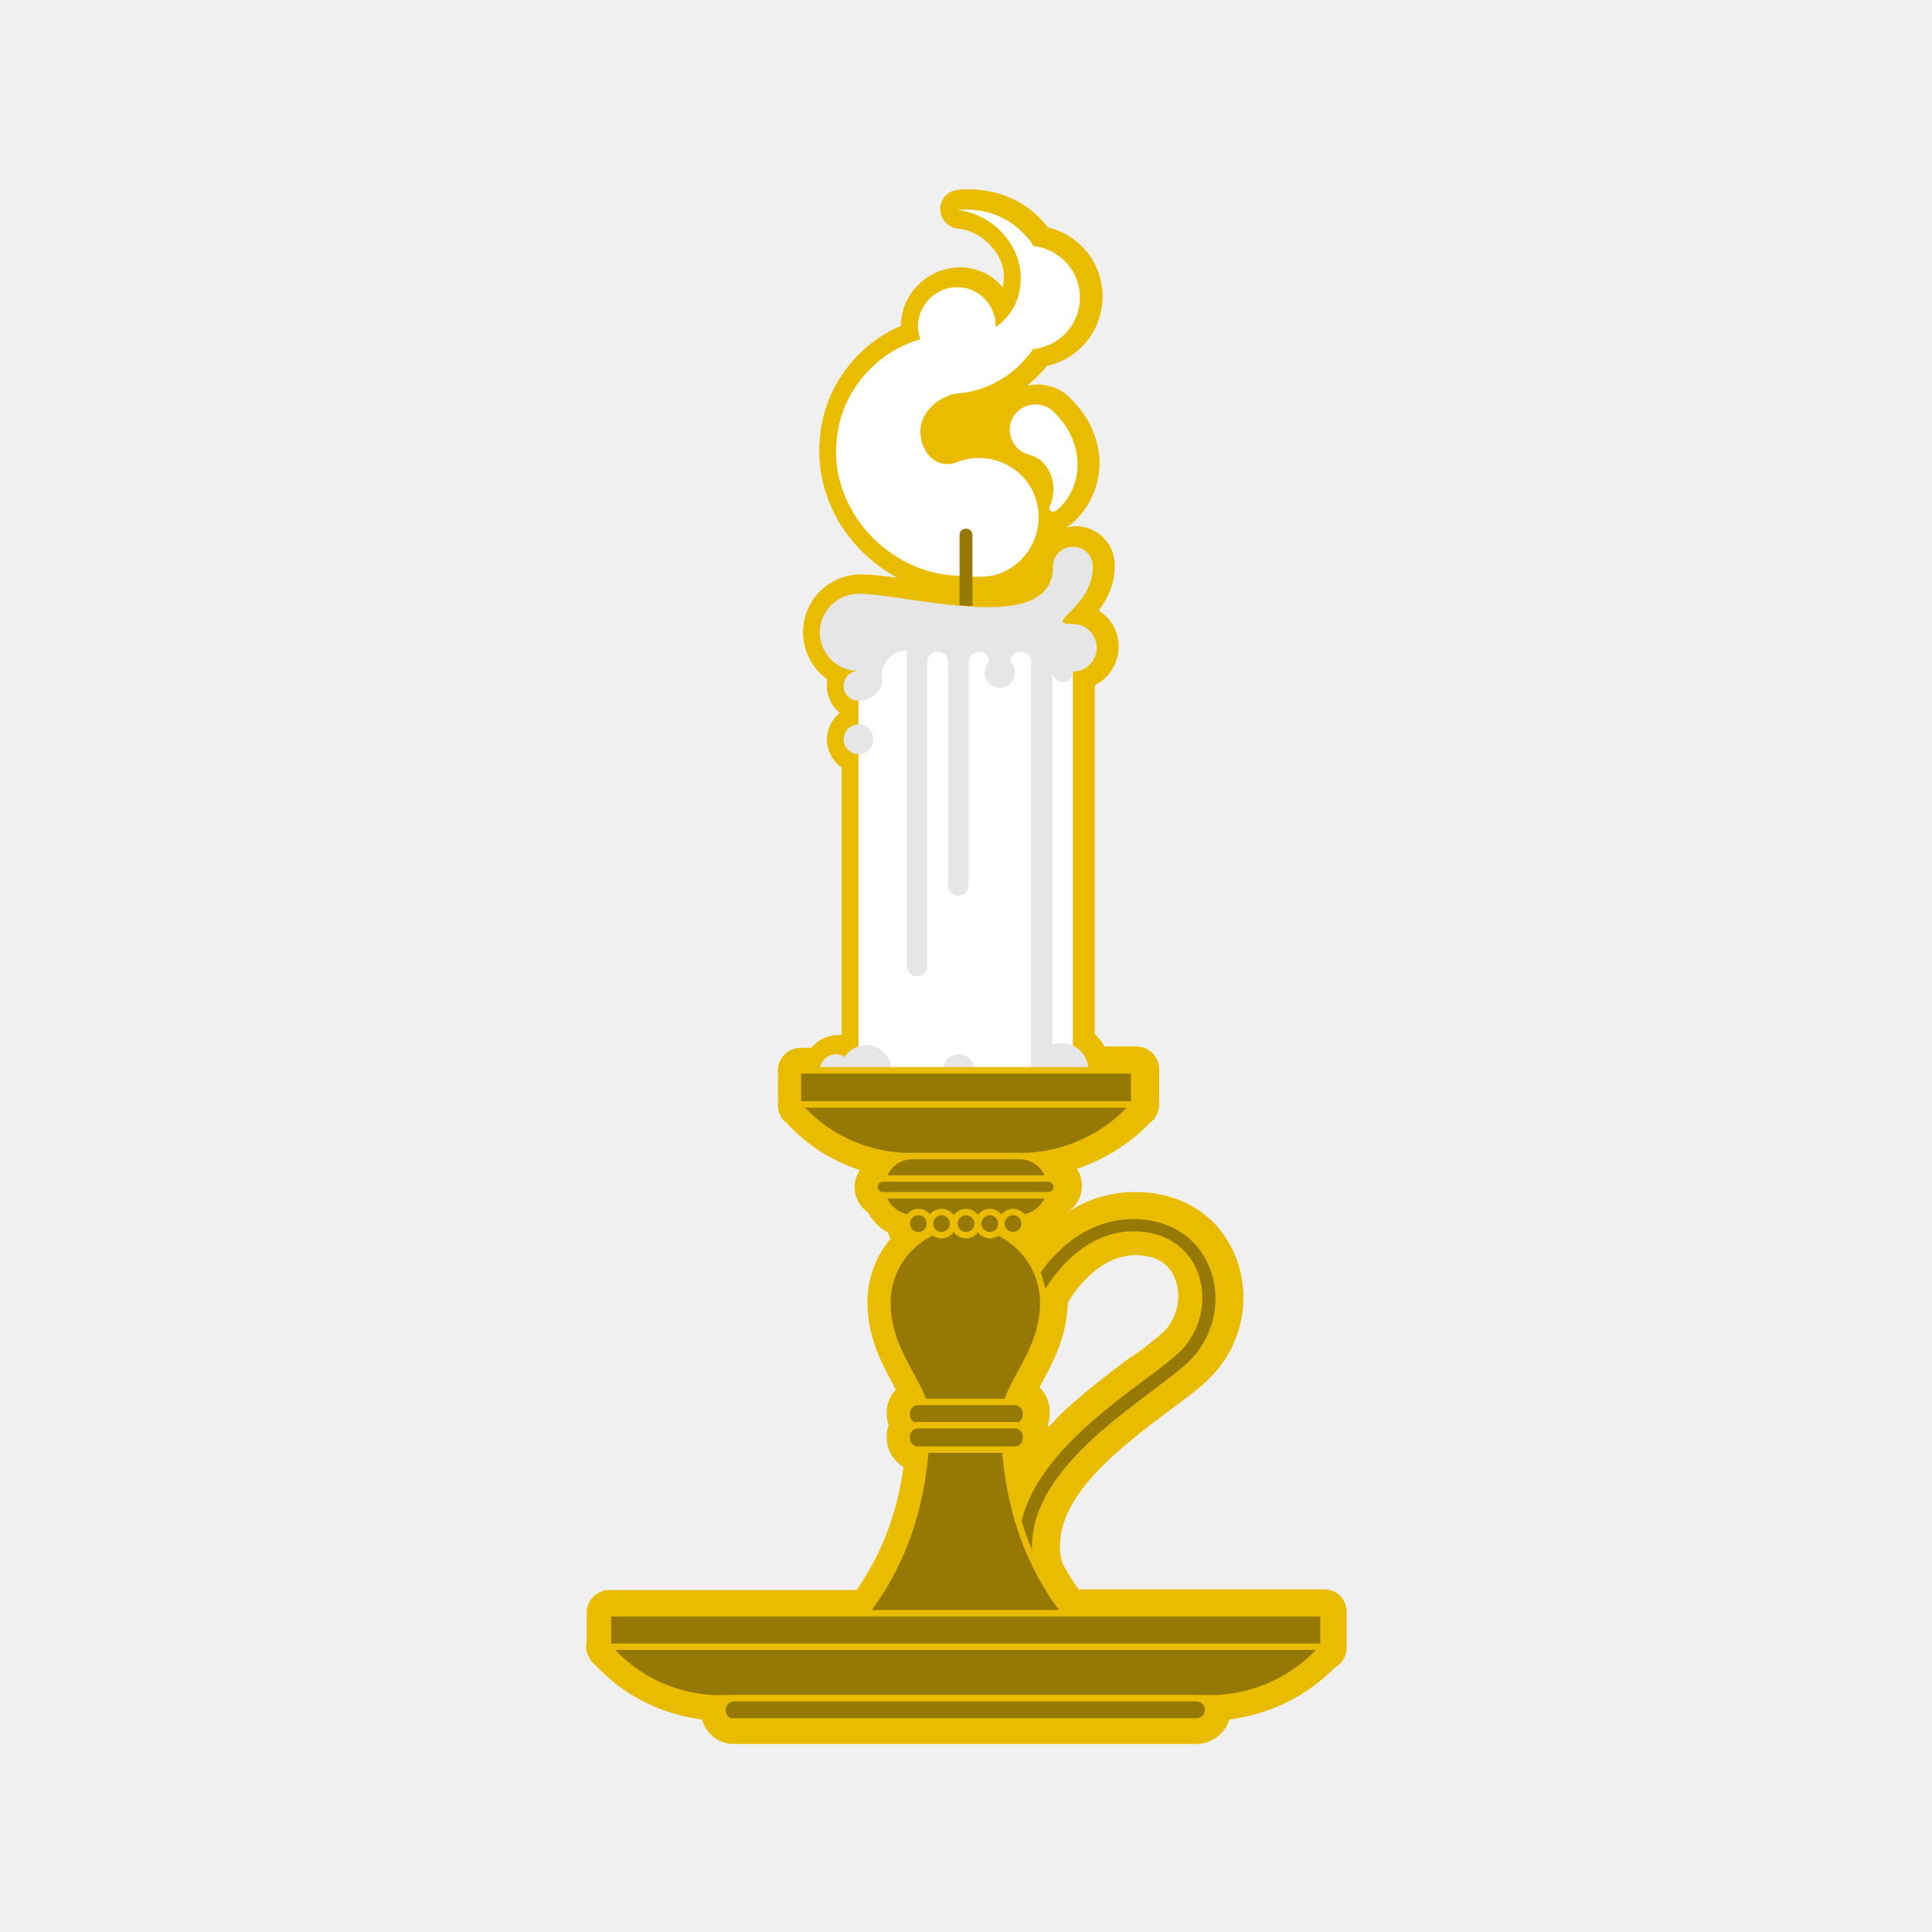
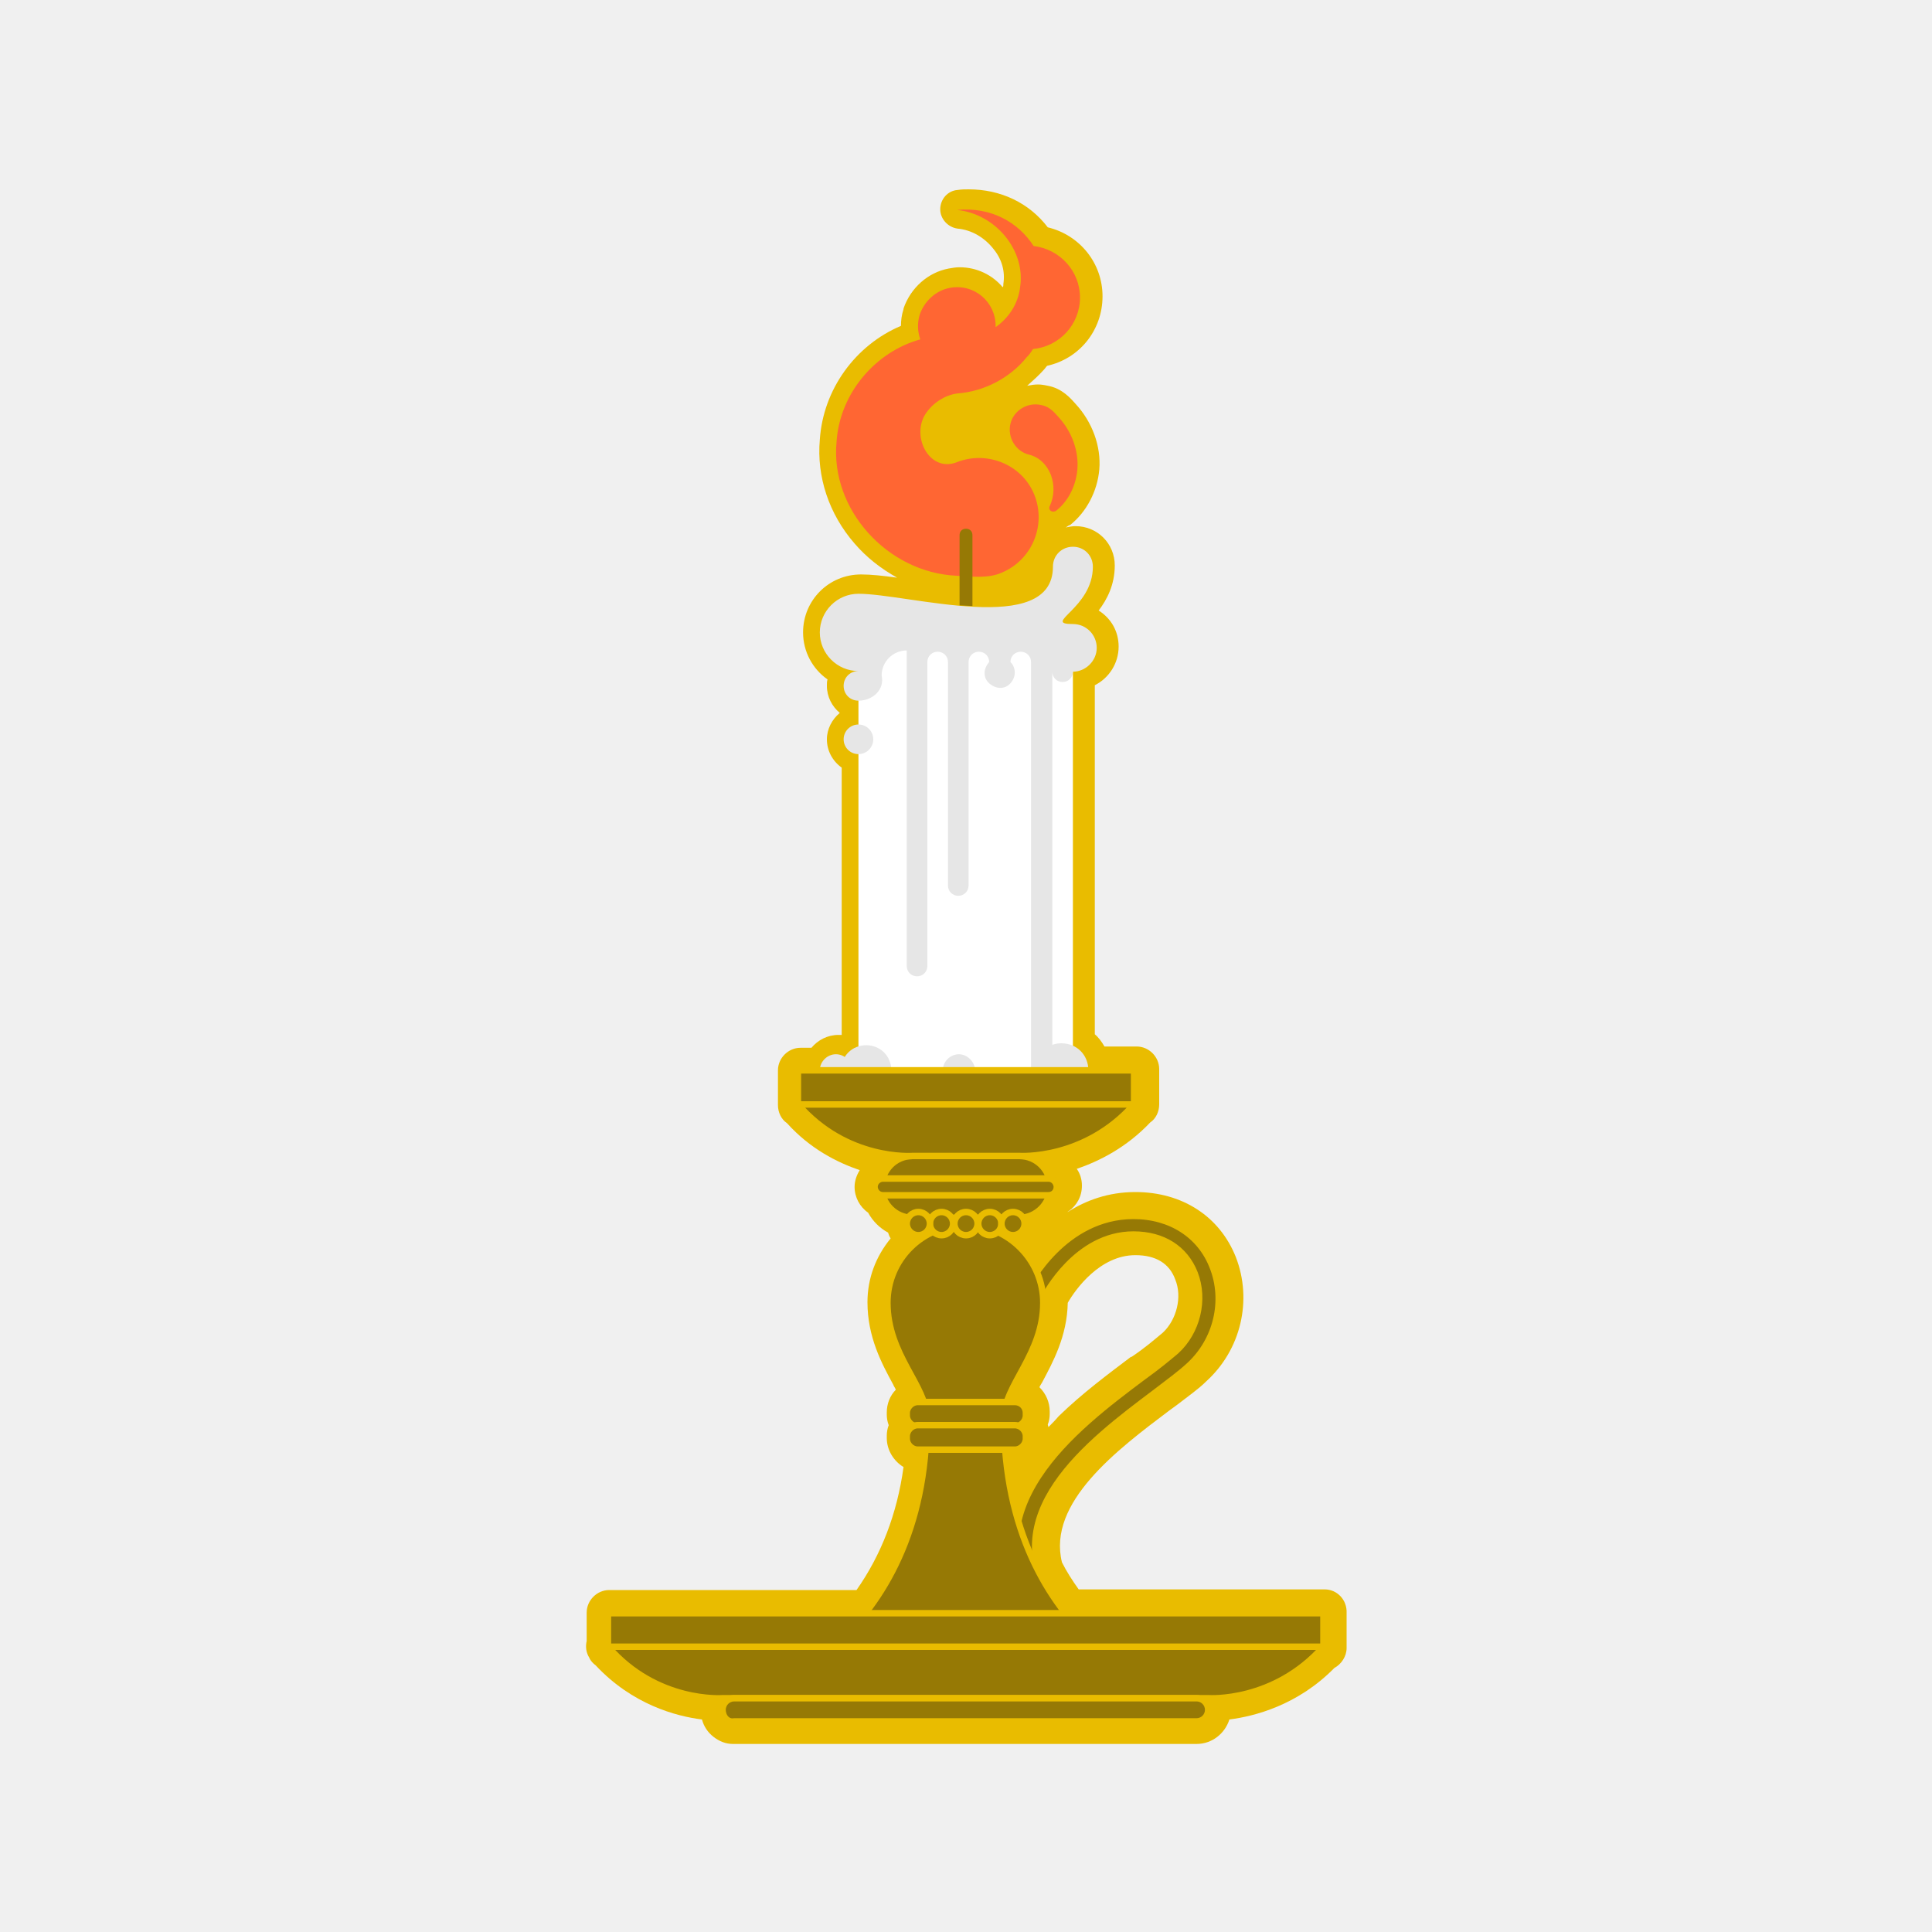
<svg xmlns="http://www.w3.org/2000/svg" version="1.1" id="레이어_1" x="0px" y="0px" viewBox="0 0 300 300" style="enable-background:new 0 0 300 300;" xml:space="preserve">
  <style type="text/css">
	.st0{fill:#E9BC00;}
	.st1{fill:#967905;stroke:#E9BC00;stroke-linecap:round;stroke-linejoin:round;stroke-miterlimit:10;}
	.st2{fill:#FFFFFF;}
	.st3{fill:#E6E6E6;}
- 	.st4{fill:#967905;}
+ 	.st4{fill:#FF6633;}
+ 	.st5{fill:#967905;}
</style>
-   <path class="st0" d="M205.7,246.8h-38.2c-1-1.4-1.9-2.8-2.6-4.2c-2.3-9.3,8.6-17.5,16.7-23.6l1.1-0.8c1.8-1.4,3.4-2.5,4.6-3.7  c5.4-4.9,7.2-12.6,4.6-19.3c-2.5-6.3-8.3-10.1-15.6-10.1c-4.2,0-7.7,1.3-10.5,3.1c0,0,0-0.1,0.1-0.1c1.3-0.9,2.1-2.3,2.1-4  c0-1-0.3-1.9-0.8-2.6c3.5-1.2,7.7-3.3,11.4-7.2c0.9-0.6,1.4-1.7,1.4-2.8V166c0-1.9-1.6-3.5-3.5-3.5h-5c-0.4-0.7-0.9-1.4-1.5-1.9  v-54.2c2.2-1.1,3.7-3.4,3.7-6c0-2.4-1.2-4.4-3.1-5.6c1.3-1.7,2.5-4,2.5-7c0-3.4-2.7-6.1-6.1-6.1c-0.5,0-1,0.1-1.5,0.2  c0.1-0.1,0.2-0.1,0.3-0.2c0.1-0.1,0.2-0.1,0.4-0.2c2.5-2,4.2-5.2,4.5-8.6c0.3-3.6-1.1-7.4-3.7-10.2c-0.8-0.9-2.1-2.4-4.3-2.8  c-0.5-0.1-1-0.2-1.5-0.2c-0.6,0-1.2,0.1-1.7,0.2c0.9-0.8,1.8-1.6,2.6-2.5c0.2-0.2,0.3-0.4,0.5-0.6c5-1.1,8.6-5.5,8.6-10.8  c0-5.1-3.5-9.5-8.5-10.7c-2.9-3.8-7.3-5.9-12.3-5.9h0c-0.5,0-1.1,0-1.7,0.1c-1.5,0.1-2.7,1.4-2.7,3c0,1.5,1.2,2.8,2.7,3  c2.2,0.2,4.2,1.4,5.6,3.2c1.3,1.6,1.8,3.5,1.5,5.4c0,0,0,0.1,0,0.1c0,0.1,0,0.3-0.1,0.4c-1.6-1.9-4-3.1-6.7-3.1  c-0.6,0-1.1,0.1-1.7,0.2c-3.2,0.6-5.9,3-7,6.2c0,0,0,0.1,0,0.1c-0.3,0.9-0.4,1.8-0.4,2.6c-7.1,3-12.1,9.9-12.6,17.7  c-0.5,5.7,1.4,11.5,5.4,16.1c1.9,2.2,4.1,3.9,6.6,5.3c-2.2-0.3-4-0.5-5.6-0.5c-5,0-9,4-9,9c0,3,1.5,5.7,3.8,7.3  c-0.1,0.3-0.1,0.6-0.1,1c0,1.7,0.8,3.2,2,4.2c-1.2,1-2,2.5-2,4.1c0,1.8,0.9,3.4,2.3,4.4v41.5c0,0,0,0,0,0c-0.2,0-0.3,0-0.5,0  c-1.7,0-3.2,0.8-4.2,2h-1.7c-1.9,0-3.5,1.6-3.5,3.5v5.4c0,1.1,0.5,2.2,1.4,2.8c3.6,4,7.8,6.1,11.3,7.3c-0.5,0.8-0.8,1.7-0.8,2.6  c0,1.6,0.8,3.1,2.1,4c0.7,1.3,1.8,2.4,3.1,3.1c0.1,0.3,0.2,0.6,0.4,0.9c-2.3,2.8-3.6,6.2-3.6,9.9c0,5.4,2.2,9.5,4,12.8  c0.1,0.3,0.3,0.5,0.4,0.8c-0.9,0.9-1.4,2.2-1.4,3.5v0.4c0,0.5,0.1,1.1,0.3,1.6c-0.2,0.5-0.3,1.1-0.3,1.6v0.4c0,1.9,1.1,3.6,2.6,4.5  c-1,7.3-3.5,13.7-7.3,19.1H94.6c-1.9,0-3.5,1.6-3.5,3.5v4.4c-0.2,0.9-0.1,1.8,0.4,2.6c0.2,0.5,0.6,0.9,1,1.2  c5.7,6.1,12.5,7.9,16.5,8.4c0.3,1.1,0.9,2,1.8,2.7c0.9,0.7,1.9,1.1,3,1.1c0.2,0,0.3,0,0.5,0h71.5c2.4,0,4.4-1.6,5.1-3.8  c3.9-0.5,10.6-2.2,16.3-8c1.1-0.6,1.9-1.8,1.9-3.1v-5.4C209.2,248.4,207.6,246.8,205.7,246.8z M162.8,221.6c0-0.1-0.1-0.3-0.1-0.4  c0.2-0.5,0.3-1.1,0.3-1.6v-0.4c0-1.5-0.6-2.8-1.6-3.8c0.1-0.2,0.2-0.4,0.4-0.7c1.7-3.2,3.9-7.2,4-12.4c1.2-2.1,5-7.4,10.5-7.4  c3.2,0,5.3,1.3,6.2,3.8c1.1,2.7,0.2,6.2-1.9,8.2c-1.2,1-2.8,2.4-4.9,3.8c0,0,0,0-0.1,0c-3.3,2.5-7.5,5.6-11.2,9.2  C163.8,220.6,163.3,221.1,162.8,221.6z" />
+   <path class="st0" d="M205.7,246.8h-38.2c-1-1.4-1.9-2.8-2.6-4.2c-2.3-9.3,8.6-17.5,16.7-23.6l1.1-0.8c1.8-1.4,3.4-2.5,4.6-3.7  c5.4-4.9,7.2-12.6,4.6-19.3c-2.5-6.3-8.3-10.1-15.6-10.1c-4.2,0-7.7,1.3-10.5,3.1c0,0,0-0.1,0.1-0.1c1.3-0.9,2.1-2.3,2.1-4  c0-1-0.3-1.9-0.8-2.6c3.5-1.2,7.7-3.3,11.4-7.2c0.9-0.6,1.4-1.7,1.4-2.8V166c0-1.9-1.6-3.5-3.5-3.5h-5c-0.4-0.7-0.9-1.4-1.5-1.9  v-54.2c2.2-1.1,3.7-3.4,3.7-6c0-2.4-1.2-4.4-3.1-5.6c1.3-1.7,2.5-4,2.5-7c0-3.4-2.7-6.1-6.1-6.1c-0.5,0-1,0.1-1.5,0.2  c0.1-0.1,0.2-0.1,0.3-0.2s0.2-0.1,0.4-0.2c2.5-2,4.2-5.2,4.5-8.6c0.3-3.6-1.1-7.4-3.7-10.2c-0.8-0.9-2.1-2.4-4.3-2.8  c-0.5-0.1-1-0.2-1.5-0.2c-0.6,0-1.2,0.1-1.7,0.2c0.9-0.8,1.8-1.6,2.6-2.5c0.2-0.2,0.3-0.4,0.5-0.6c5-1.1,8.6-5.5,8.6-10.8  c0-5.1-3.5-9.5-8.5-10.7c-2.9-3.8-7.3-5.9-12.3-5.9l0,0c-0.5,0-1.1,0-1.7,0.1c-1.5,0.1-2.7,1.4-2.7,3c0,1.5,1.2,2.8,2.7,3  c2.2,0.2,4.2,1.4,5.6,3.2c1.3,1.6,1.8,3.5,1.5,5.4v0.1c0,0.1,0,0.3-0.1,0.4c-1.6-1.9-4-3.1-6.7-3.1c-0.6,0-1.1,0.1-1.7,0.2  c-3.2,0.6-5.9,3-7,6.2V48c-0.3,0.9-0.4,1.8-0.4,2.6c-7.1,3-12.1,9.9-12.6,17.7c-0.5,5.7,1.4,11.5,5.4,16.1c1.9,2.2,4.1,3.9,6.6,5.3  c-2.2-0.3-4-0.5-5.6-0.5c-5,0-9,4-9,9c0,3,1.5,5.7,3.8,7.3c-0.1,0.3-0.1,0.6-0.1,1c0,1.7,0.8,3.2,2,4.2c-1.2,1-2,2.5-2,4.1  c0,1.8,0.9,3.4,2.3,4.4v41.5l0,0c-0.2,0-0.3,0-0.5,0c-1.7,0-3.2,0.8-4.2,2h-1.7c-1.9,0-3.5,1.6-3.5,3.5v5.4c0,1.1,0.5,2.2,1.4,2.8  c3.6,4,7.8,6.1,11.3,7.3c-0.5,0.8-0.8,1.7-0.8,2.6c0,1.6,0.8,3.1,2.1,4c0.7,1.3,1.8,2.4,3.1,3.1c0.1,0.3,0.2,0.6,0.4,0.9  c-2.3,2.8-3.6,6.2-3.6,9.9c0,5.4,2.2,9.5,4,12.8c0.1,0.3,0.3,0.5,0.4,0.8c-0.9,0.9-1.4,2.2-1.4,3.5v0.4c0,0.5,0.1,1.1,0.3,1.6  c-0.2,0.5-0.3,1.1-0.3,1.6v0.4c0,1.9,1.1,3.6,2.6,4.5c-1,7.3-3.5,13.7-7.3,19.1H94.6c-1.9,0-3.5,1.6-3.5,3.5v4.4  c-0.2,0.9-0.1,1.8,0.4,2.6c0.2,0.5,0.6,0.9,1,1.2c5.7,6.1,12.5,7.9,16.5,8.4c0.3,1.1,0.9,2,1.8,2.7s1.9,1.1,3,1.1c0.2,0,0.3,0,0.5,0  h71.5c2.4,0,4.4-1.6,5.1-3.8c3.9-0.5,10.6-2.2,16.3-8c1.1-0.6,1.9-1.8,1.9-3.1v-5.4C209.2,248.4,207.6,246.8,205.7,246.8z   M162.8,221.6c0-0.1-0.1-0.3-0.1-0.4c0.2-0.5,0.3-1.1,0.3-1.6v-0.4c0-1.5-0.6-2.8-1.6-3.8c0.1-0.2,0.2-0.4,0.4-0.7  c1.7-3.2,3.9-7.2,4-12.4c1.2-2.1,5-7.4,10.5-7.4c3.2,0,5.3,1.3,6.2,3.8c1.1,2.7,0.2,6.2-1.9,8.2c-1.2,1-2.8,2.4-4.9,3.8  c0,0,0,0-0.1,0c-3.3,2.5-7.5,5.6-11.2,9.2C163.8,220.6,163.3,221.1,162.8,221.6z" />
  <g>
    <path class="st1" d="M163,252c-0.5,0-0.9-0.2-1.2-0.6c-12.1-16.8,5.3-29.8,15.7-37.6c2.1-1.5,3.8-2.9,5.1-4c3.3-3,4.5-8,2.9-12.1   c-1.5-3.8-4.9-6-9.5-6c-8.9,0-13.7,9.5-13.8,9.6c-0.4,0.7-1.3,1-2,0.7c-0.7-0.4-1-1.3-0.7-2c0.2-0.5,5.7-11.2,16.5-11.2   c5.8,0,10.4,3,12.3,7.9c2.1,5.3,0.6,11.5-3.7,15.4c-1.3,1.2-3.2,2.6-5.3,4.2c-10.1,7.6-25.5,19.1-15.1,33.5   c0.5,0.7,0.3,1.6-0.3,2.1C163.6,251.9,163.3,252,163,252z" />
  </g>
  <rect x="133.3" y="98.2" class="st2" width="33.3" height="68" />
  <g>
    <circle class="st3" cx="133.3" cy="114.8" r="2.3" />
    <path class="st3" d="M133.3,108.8c-1.3,0-2.3-1-2.3-2.3s1-2.3,2.3-2.3c-3.3,0-6-2.7-6-6s2.7-6,6-6c7.7,0,30.2,6.8,30.2-4.2   c0-1.8,1.4-3.1,3.1-3.1c1.8,0,3.1,1.4,3.1,3.1c0,6.5-8,8.9-3.1,8.9c2.1,0,3.7,1.7,3.7,3.7s-1.7,3.7-3.7,3.7l0,0   c0,0.9-0.7,1.6-1.6,1.6c-0.9,0-1.6-0.7-1.6-1.6v62.1h-3.3v-63.6c0-0.9-0.7-1.6-1.6-1.6s-1.6,0.7-1.6,1.6c0.9,0.9,0.9,2.3,0,3.3   s-2.3,0.9-3.3,0s-0.9-2.3,0-3.3c0-0.9-0.7-1.6-1.6-1.6s-1.6,0.7-1.6,1.6l0,0v34.7c0,0.9-0.7,1.6-1.6,1.6s-1.6-0.7-1.6-1.6v-34.7   l0,0c0-0.9-0.7-1.6-1.6-1.6s-1.6,0.7-1.6,1.6v-0.4V150c0,0.9-0.7,1.6-1.6,1.6s-1.6-0.7-1.6-1.6v-49c-2.1,0-3.9,1.7-3.9,3.9   C137.4,107.1,135.5,108.8,133.3,108.8z" />
    <path class="st3" d="M160.6,166.2c0-2.2,1.8-4.2,4.2-4.2s4.2,1.8,4.2,4.2H160.6z" />
    <path class="st3" d="M127.3,166.2c0-1.4,1.2-2.5,2.5-2.5c1.4,0,2.5,1.2,2.5,2.5H127.3z" />
    <path class="st3" d="M146.4,166.2c0-1.4,1.2-2.5,2.5-2.5s2.5,1.2,2.5,2.5H146.4z" />
    <path class="st3" d="M130.6,166.2c0-2.2,1.7-3.9,3.9-3.9s3.9,1.7,3.9,3.9H130.6z" />
  </g>
  <g>
    <rect x="123.9" y="166.2" class="st1" width="52.2" height="5.4" />
    <path class="st1" d="M158.3,189.1h-16.6c-2.6,0-4.8-2.1-4.8-4.8l0,0c0-2.6,2.1-4.8,4.8-4.8h16.6c2.6,0,4.8,2.1,4.8,4.8l0,0   C163.1,186.9,160.9,189.1,158.3,189.1z" />
    <path class="st1" d="M162.8,185.6h-25.7c-0.8,0-1.3-0.7-1.3-1.3l0,0c0-0.8,0.7-1.3,1.3-1.3h25.7c0.8,0,1.3,0.7,1.3,1.3l0,0   C164.1,185,163.6,185.6,162.8,185.6z" />
    <path class="st1" d="M141.7,179.5c0,0-10.2,0.8-17.8-8h52.2c-7.7,8.7-17.8,8-17.8,8H141.7z" />
    <path class="st1" d="M112.3,264.7c4.4,0,31.6-9.7,31.6-44.5c0-5-6.1-9.8-6.1-17.9c0-6.8,5.5-12.1,12.1-12.1   c6.7,0,12.1,5.5,12.1,12.1c0,8-6.1,12.8-6.1,17.9c0,34.9,27.3,44.5,31.6,44.5H112.3z" />
    <circle class="st1" cx="150" cy="190" r="1.8" />
    <circle class="st1" cx="153.7" cy="190" r="1.8" />
    <circle class="st1" cx="157.3" cy="190" r="1.8" />
    <rect x="94.4" y="250.5" class="st1" width="111.1" height="5.4" />
    <path class="st1" d="M112.2,263.7c0,0-10.2,0.8-17.8-8h111.1c-7.7,8.7-17.8,8-17.8,8H112.2z" />
    <circle class="st1" cx="146.2" cy="190" r="1.8" />
    <circle class="st1" cx="142.6" cy="190" r="1.8" />
    <path class="st1" d="M159.3,219.4v0.4c0,0.9-0.8,1.7-1.7,1.7h-15.1c-0.9,0-1.7-0.8-1.7-1.7v-0.4c0-0.9,0.8-1.7,1.7-1.7h15.1   C158.5,217.7,159.3,218.4,159.3,219.4z" />
    <path class="st1" d="M159.3,223v0.4c0,0.9-0.8,1.7-1.7,1.7h-15.1c-0.9,0-1.7-0.8-1.7-1.7V223c0-0.9,0.8-1.7,1.7-1.7h15.1   C158.5,221.3,159.3,222.1,159.3,223z" />
    <path class="st1" d="M112.2,265.5L112.2,265.5c0-1,0.8-1.8,1.8-1.8h71.8c1,0,1.8,0.8,1.8,1.8l0,0c0,1-0.8,1.8-1.8,1.8H114   C113,267.5,112.2,266.6,112.2,265.5z" />
  </g>
  <g>
-     <path class="st2" d="M148.6,61.1c4.3-0.3,8.3-2.5,10.8-5.6c0.4-0.4,0.7-0.8,1-1.3c4.1-0.4,7.3-3.8,7.3-8c0-4.1-3.1-7.5-7.2-8   c-2.4-3.7-6.6-6.1-11.9-5.6c6,0.6,10.7,6.3,9.8,12c-0.3,2.6-1.8,4.8-3.8,6.2c0-0.1,0-0.2,0-0.2c0-3.7-3.3-6.6-7.1-5.9   c-2.2,0.4-4,2.1-4.7,4.2c-0.4,1.4-0.3,2.6,0.1,3.8c-6.9,1.9-12.5,8.3-13,15.9c-1,10.5,7.9,20.3,18.6,20.8c2.2,0.1,4.9,0.5,7.1-0.5   c4.7-2,6.9-7.4,5-12.1s-7.4-6.9-12.1-5c-4.3,1.6-7.2-4.3-4.6-7.8C144.9,62.6,146.6,61.4,148.6,61.1z" />
-     <path class="st2" d="M163,78.6c1.5-3.2,0-7.2-3.2-8c-2.1-0.5-3.4-2.7-2.9-4.8c0.5-2.1,2.7-3.4,4.8-2.9c1.2,0.2,2,1.1,2.7,1.9   c2.1,2.3,3.1,5.3,2.9,8c-0.2,2.7-1.5,5.1-3.3,6.5C163.4,79.7,162.7,79.2,163,78.6L163,78.6z" />
+     <path class="st4" d="M148.6,61.1c4.3-0.3,8.3-2.5,10.8-5.6c0.4-0.4,0.7-0.8,1-1.3c4.1-0.4,7.3-3.8,7.3-8c0-4.1-3.1-7.5-7.2-8   c-2.4-3.7-6.6-6.1-11.9-5.6c6,0.6,10.7,6.3,9.8,12c-0.3,2.6-1.8,4.8-3.8,6.2c0-0.1,0-0.2,0-0.2c0-3.7-3.3-6.6-7.1-5.9   c-2.2,0.4-4,2.1-4.7,4.2c-0.4,1.4-0.3,2.6,0.1,3.8c-6.9,1.9-12.5,8.3-13,15.9c-1,10.5,7.9,20.3,18.6,20.8c2.2,0.1,4.9,0.5,7.1-0.5   c4.7-2,6.9-7.4,5-12.1s-7.4-6.9-12.1-5c-4.3,1.6-7.2-4.3-4.6-7.8C144.9,62.6,146.6,61.4,148.6,61.1z" />
+     <path class="st4" d="M163,78.6c1.5-3.2,0-7.2-3.2-8c-2.1-0.5-3.4-2.7-2.9-4.8c0.5-2.1,2.7-3.4,4.8-2.9c1.2,0.2,2,1.1,2.7,1.9   c2.1,2.3,3.1,5.3,2.9,8c-0.2,2.7-1.5,5.1-3.3,6.5C163.4,79.7,162.7,79.2,163,78.6L163,78.6z" />
  </g>
-   <path class="st4" d="M149,94V83.1c0-0.6,0.4-1,1-1l0,0c0.6,0,1,0.4,1,1v11L149,94z" />
+   <path class="st5" d="M149,94V83.1c0-0.6,0.4-1,1-1l0,0c0.6,0,1,0.4,1,1v11L149,94z" />
</svg>
